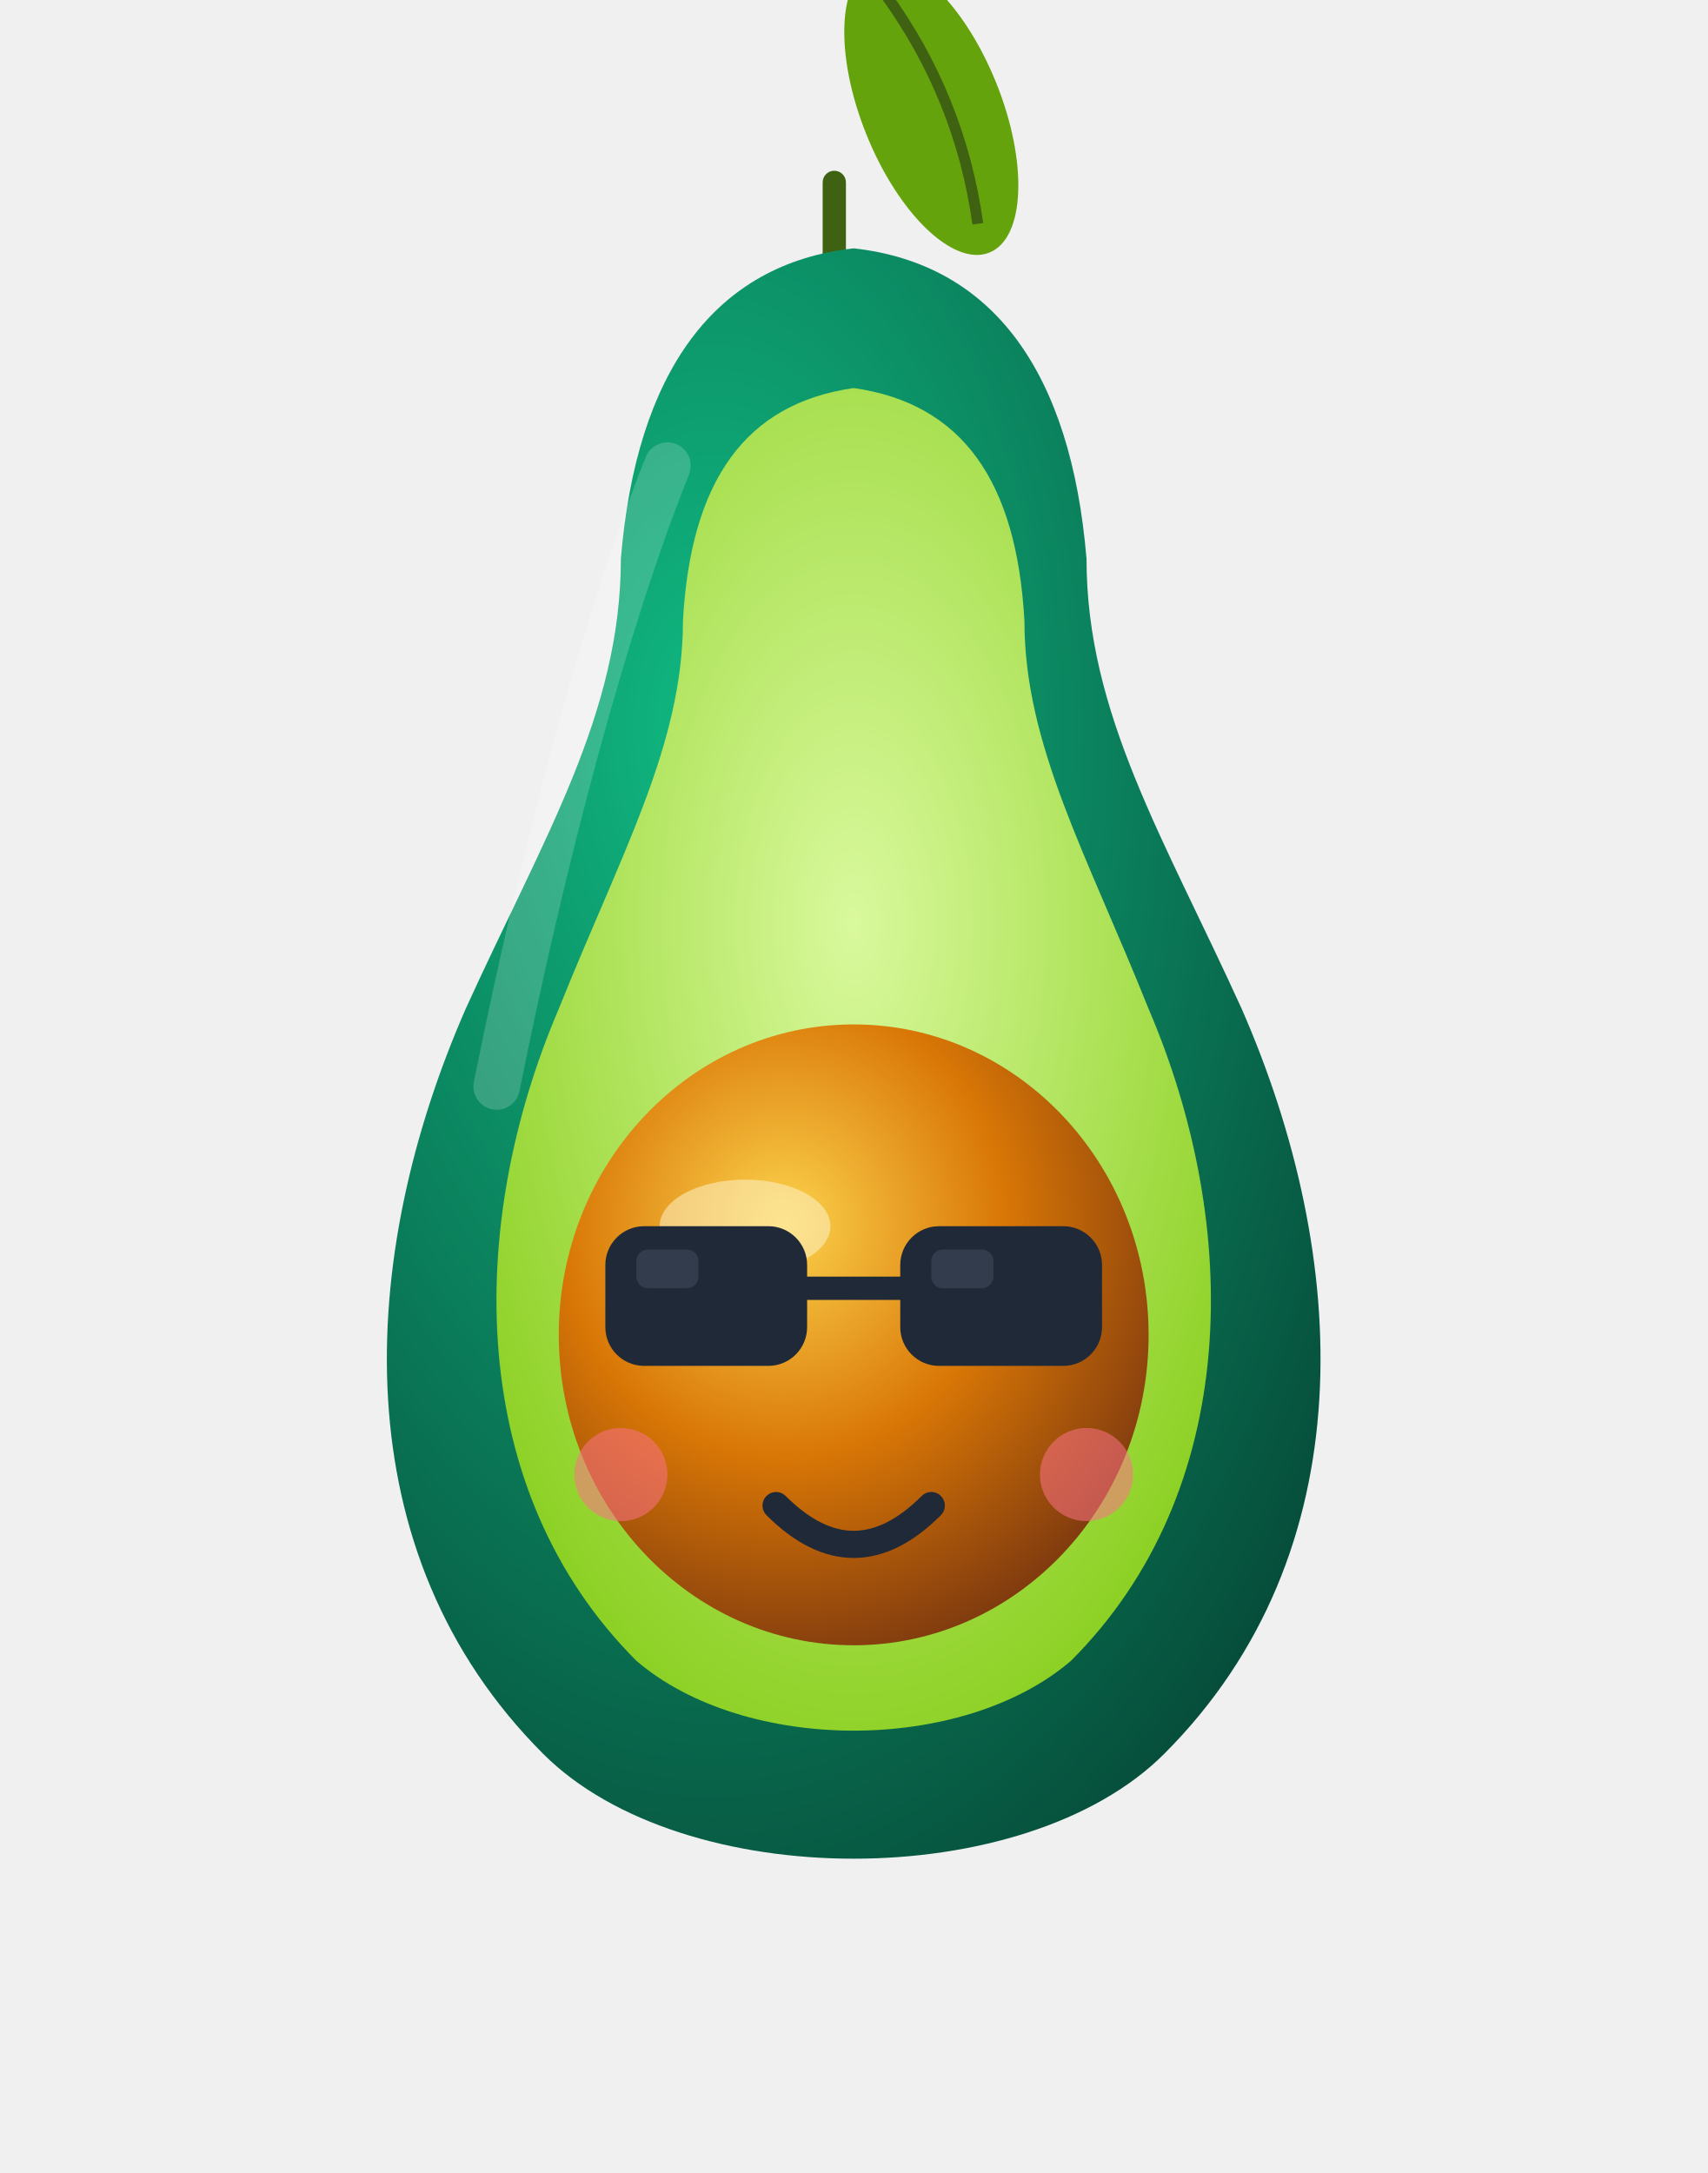
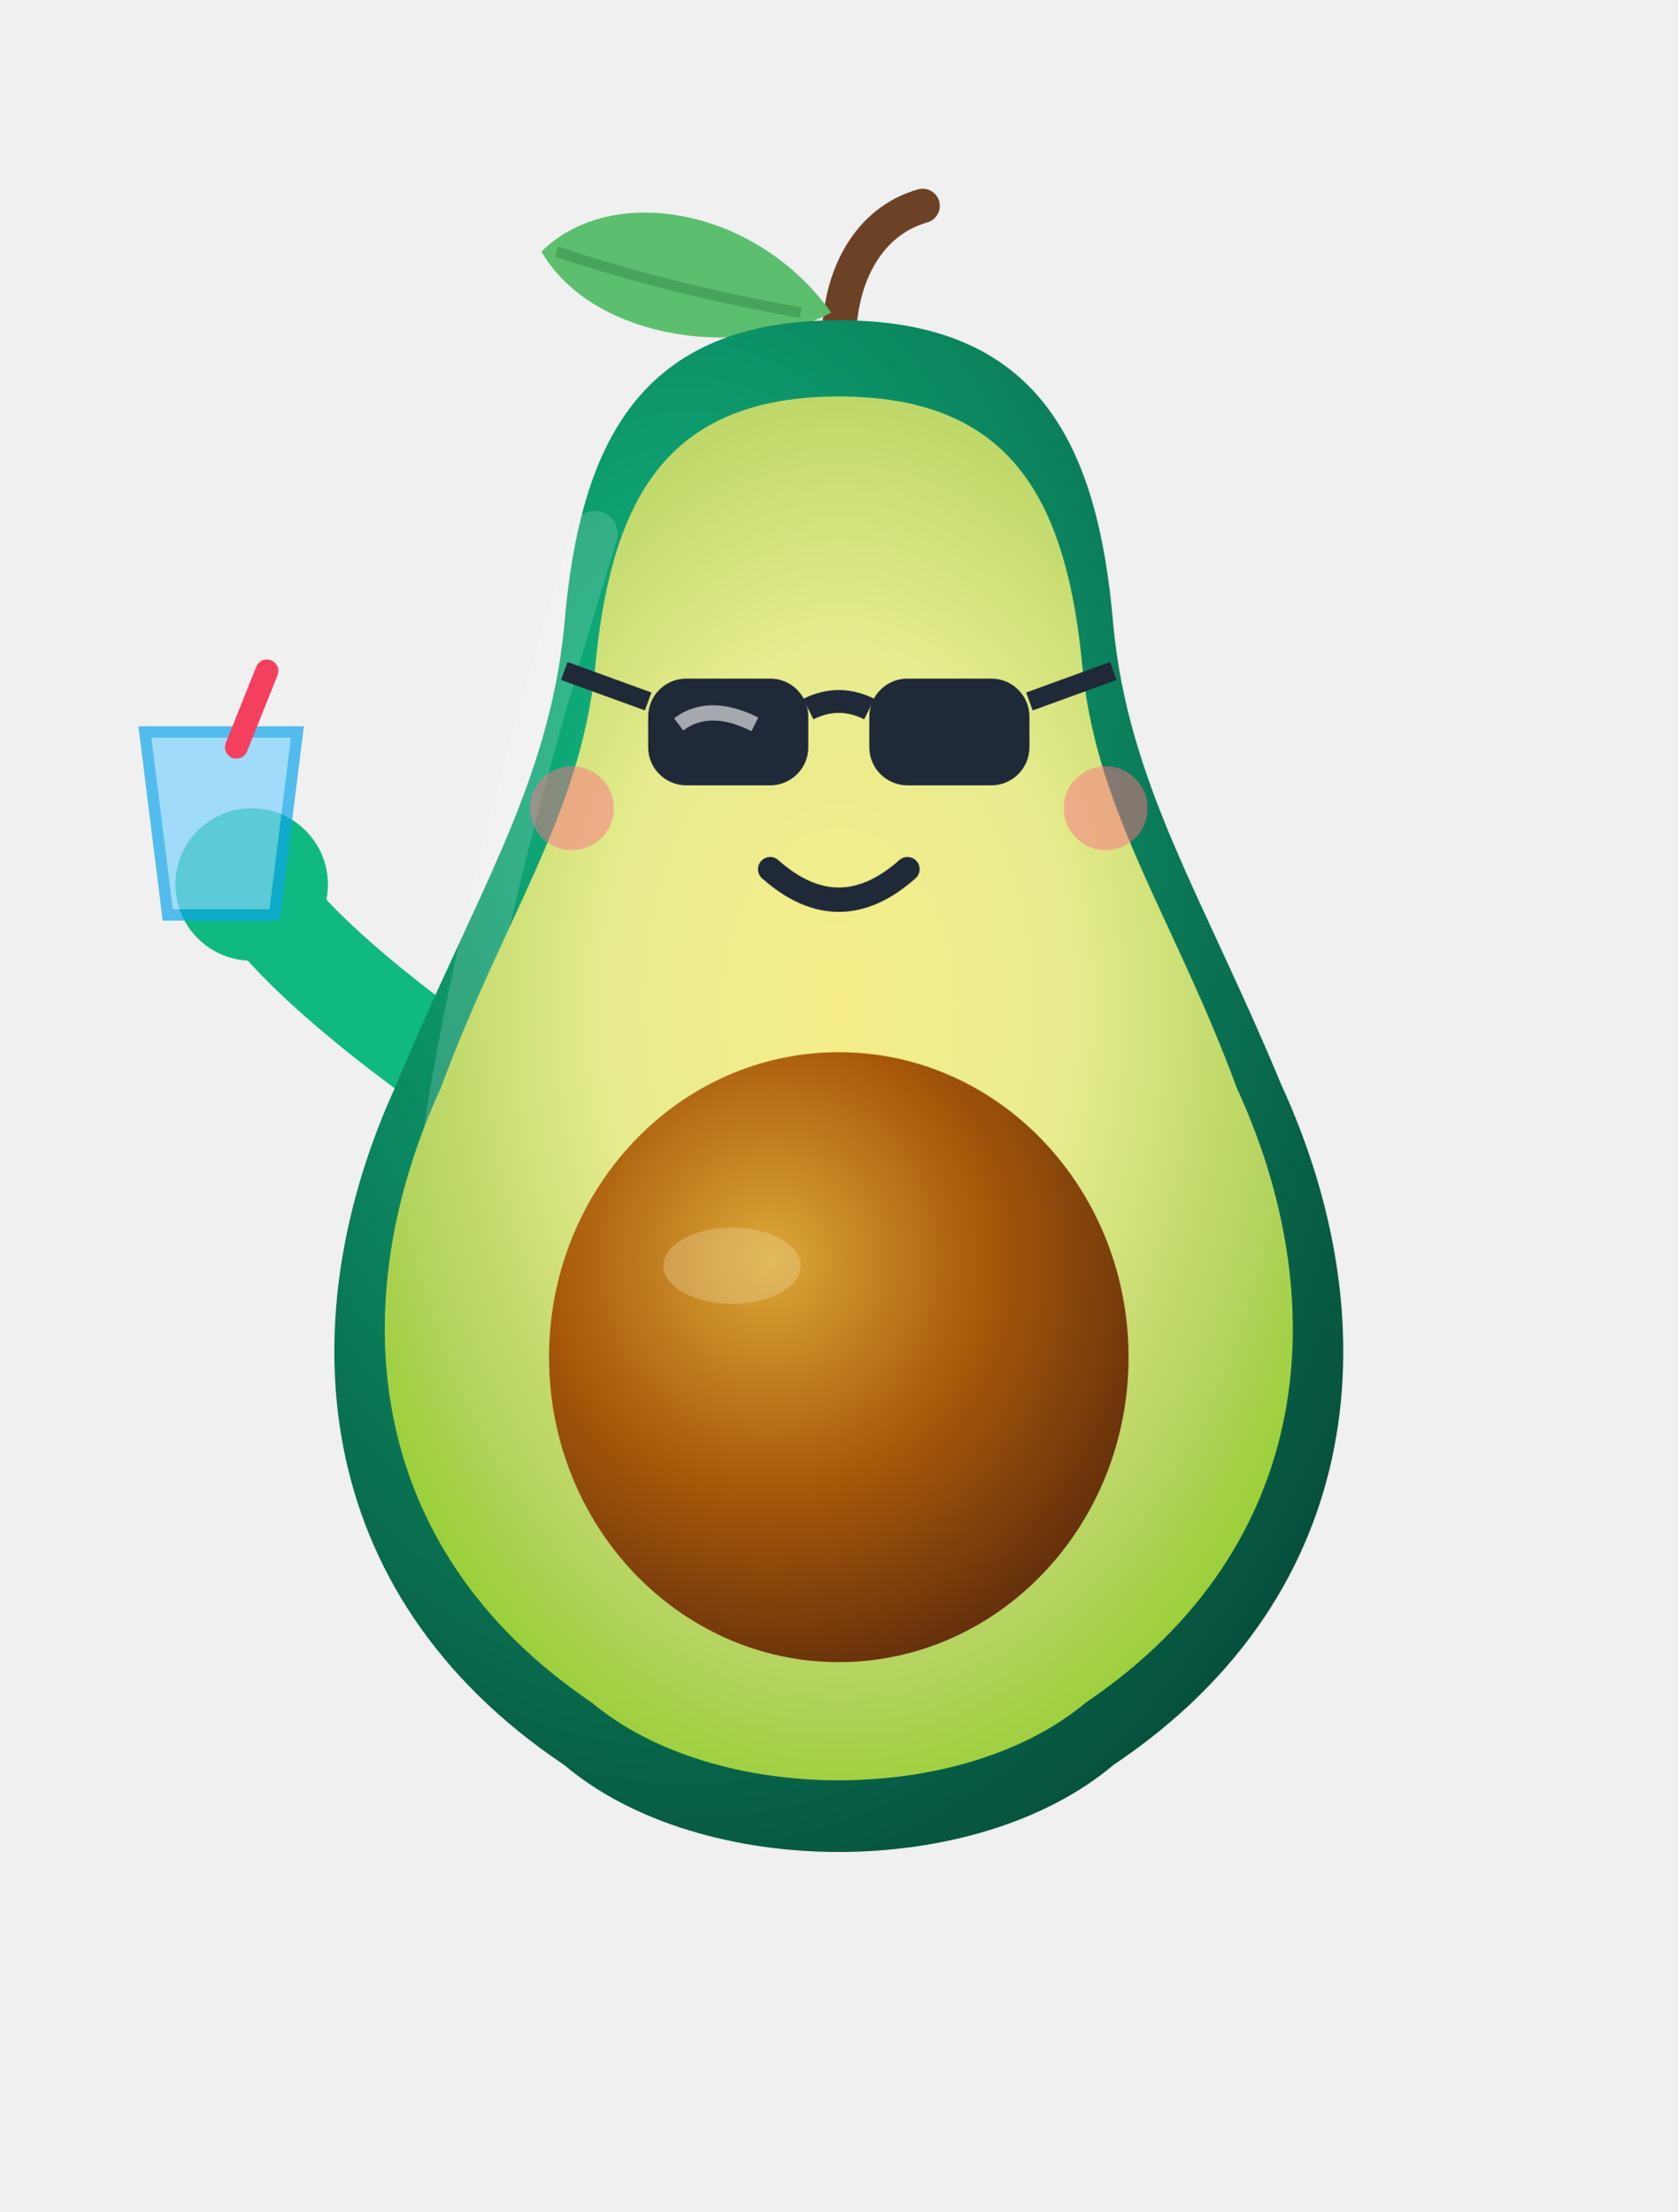
- <svg xmlns="http://www.w3.org/2000/svg" viewBox="0 0 220 280">
+ <svg xmlns="http://www.w3.org/2000/svg" viewBox="0 0 220 290" width="220" height="290">
  <defs>
-     <radialGradient id="guacBody" cx="35%" cy="30%" r="80%">
+     <radialGradient id="gb" cx="35%" cy="30%" r="80%">
      <stop offset="0%" stop-color="#10b981" />
      <stop offset="100%" stop-color="#064e3b" />
    </radialGradient>
-     <radialGradient id="guacFlesh" cx="50%" cy="40%" r="70%">
-       <stop offset="0%" stop-color="#d9f99d" />
+     <radialGradient id="gf" cx="50%" cy="44%" r="68%">
+       <stop offset="0%" stop-color="#f6ed8a" />
+       <stop offset="38%" stop-color="#e7ec8e" />
+       <stop offset="72%" stop-color="#b4d35f" />
      <stop offset="100%" stop-color="#84cc16" />
    </radialGradient>
-     <radialGradient id="guacPit" cx="38%" cy="32%" r="75%">
-       <stop offset="0%" stop-color="#fcd34d" />
-       <stop offset="50%" stop-color="#d97706" />
-       <stop offset="100%" stop-color="#78350f" />
+     <radialGradient id="gp" cx="38%" cy="34%" r="78%">
+       <stop offset="0%" stop-color="#dca838" />
+       <stop offset="48%" stop-color="#a8590a" />
+       <stop offset="100%" stop-color="#54260c" />
    </radialGradient>
  </defs>
-   <g transform="translate(120 14) rotate(-22)">
-     <ellipse cx="0" cy="0" rx="9" ry="20" fill="#65a30d" />
-     <path d="M 0 -16 Q 4 0 0 16" stroke="#3f6212" stroke-width="1.4" fill="none" />
+   <path d="M 74 150 C 58 140, 39 126, 33 116" stroke="#10b981" stroke-width="13" fill="none" stroke-linecap="round" />
+   <circle cx="33" cy="116" r="10" fill="#10b981" />
+   <g transform="translate(29 98)">
+     <path d="M -10 -2 L 10 -2 L 7 22 L -7 22 Z" fill="#7dd3fc" opacity="0.7" stroke="#0ea5e9" stroke-width="1.5" />
+     <line x1="6" y1="-10" x2="2" y2="0" stroke="#f43f5e" stroke-width="3" stroke-linecap="round" />
  </g>
-   <rect x="106" y="22" width="3" height="14" rx="1.5" fill="#3f6212" />
-   <path d="M 110 32 C 92 34, 82 48, 80 72 C 80 92, 70 108, 60 130 C 46 162, 44 200, 70 226 C 88 244, 132 244, 150 226 C 176 200, 174 162, 160 130 C 150 108, 140 92, 140 72 C 138 48, 128 34, 110 32 Z" fill="url(#guacBody)" />
-   <path d="M 86 60 C 78 80, 70 110, 64 140" stroke="white" stroke-width="6" stroke-linecap="round" fill="none" opacity="0.18" />
-   <path d="M 110 50 C 96 52, 89 62, 88 80 C 88 96, 80 110, 72 130 C 60 158, 60 192, 82 214 C 96 226, 124 226, 138 214 C 160 192, 160 158, 148 130 C 140 110, 132 96, 132 80 C 131 62, 124 52, 110 50 Z" fill="url(#guacFlesh)" />
-   <ellipse cx="110" cy="172" rx="38" ry="40" fill="url(#guacPit)" />
-   <ellipse cx="96" cy="158" rx="11" ry="6" fill="#fef3c7" opacity="0.55" />
-   <circle cx="80" cy="190" r="6" fill="#fb7185" opacity="0.55" />
-   <circle cx="140" cy="190" r="6" fill="#fb7185" opacity="0.55" />
-   <line x1="100" y1="166" x2="120" y2="166" stroke="#1f2937" stroke-width="3" stroke-linecap="round" />
-   <rect x="78" y="158" width="26" height="18" rx="5" fill="#1f2937" />
-   <rect x="82" y="161" width="8" height="5" rx="1.5" fill="#374151" opacity="0.8" />
-   <rect x="116" y="158" width="26" height="18" rx="5" fill="#1f2937" />
-   <rect x="120" y="161" width="8" height="5" rx="1.5" fill="#374151" opacity="0.8" />
-   <path d="M 100 194 Q 110 204, 120 194" stroke="#1f2937" stroke-width="3.5" stroke-linecap="round" fill="none" />
+   <path d="M 110 45 C 110 36, 114 29, 121 27" stroke="#6b4226" stroke-width="4.5" fill="none" stroke-linecap="round" />
+   <path d="M 109 41 C 99 27, 80 24, 71 33 C 78 45, 98 47, 109 41 Z" fill="#5cbf6f" />
+   <path d="M 105 41 Q 88 38, 73 33" stroke="#3f9a52" stroke-width="1.4" fill="none" opacity="0.7" />
+   <path d="M 110 42 C 84 42, 76 58, 74 82 C 72 103, 62 118, 52 142.2 C 38 172.6, 40 208.7, 74 231.5 C 92 246.7, 128 246.7, 146 231.5 C 180 208.7, 182 172.6, 168 142.2 C 158 118, 148 103, 146 82 C 144 58, 136 42, 110 42 Z" fill="url(#gb)" />
+   <path d="M 78 70 C 70 96, 62 124, 58 152" stroke="white" stroke-width="6" stroke-linecap="round" fill="none" opacity="0.16" />
+   <path d="M 110 52 C 87 52, 80 66, 78 88 C 76 107, 66 120.5, 57.8 142.7 C 45.2 170.1, 47 202.6, 77.6 223.3 C 93.8 236.9, 126.2 236.9, 142.4 223.3 C 173 202.6, 174.8 170.1, 162.2 142.7 C 154 120.5, 144 107, 142 88 C 140 66, 133 52, 110 52 Z" fill="url(#gf)" />
+   <ellipse cx="110" cy="178" rx="38" ry="40" fill="url(#gp)" />
+   <ellipse cx="96" cy="166" rx="9" ry="5" fill="#f3e0ad" opacity="0.32" />
+   <circle cx="75" cy="106" r="5.5" fill="#fb7185" opacity="0.5" />
+   <circle cx="145" cy="106" r="5.5" fill="#fb7185" opacity="0.5" />
+   <rect x="85" y="89" width="21" height="14" rx="5" fill="#1f2937" />
+   <rect x="114" y="89" width="21" height="14" rx="5" fill="#1f2937" />
+   <path d="M 106 93 Q 110 91 114 93" stroke="#1f2937" stroke-width="3" fill="none" />
+   <path d="M 85 92 L 74 88" stroke="#1f2937" stroke-width="2.5" />
+   <path d="M 135 92 L 146 88" stroke="#1f2937" stroke-width="2.5" />
+   <path d="M 89 95 Q 93 92 99 95" stroke="#fff" stroke-width="2" fill="none" opacity="0.6" />
+   <path d="M 101 114 Q 110 122 119 114" stroke="#1f2937" stroke-width="3.2" fill="none" stroke-linecap="round" />
</svg>
